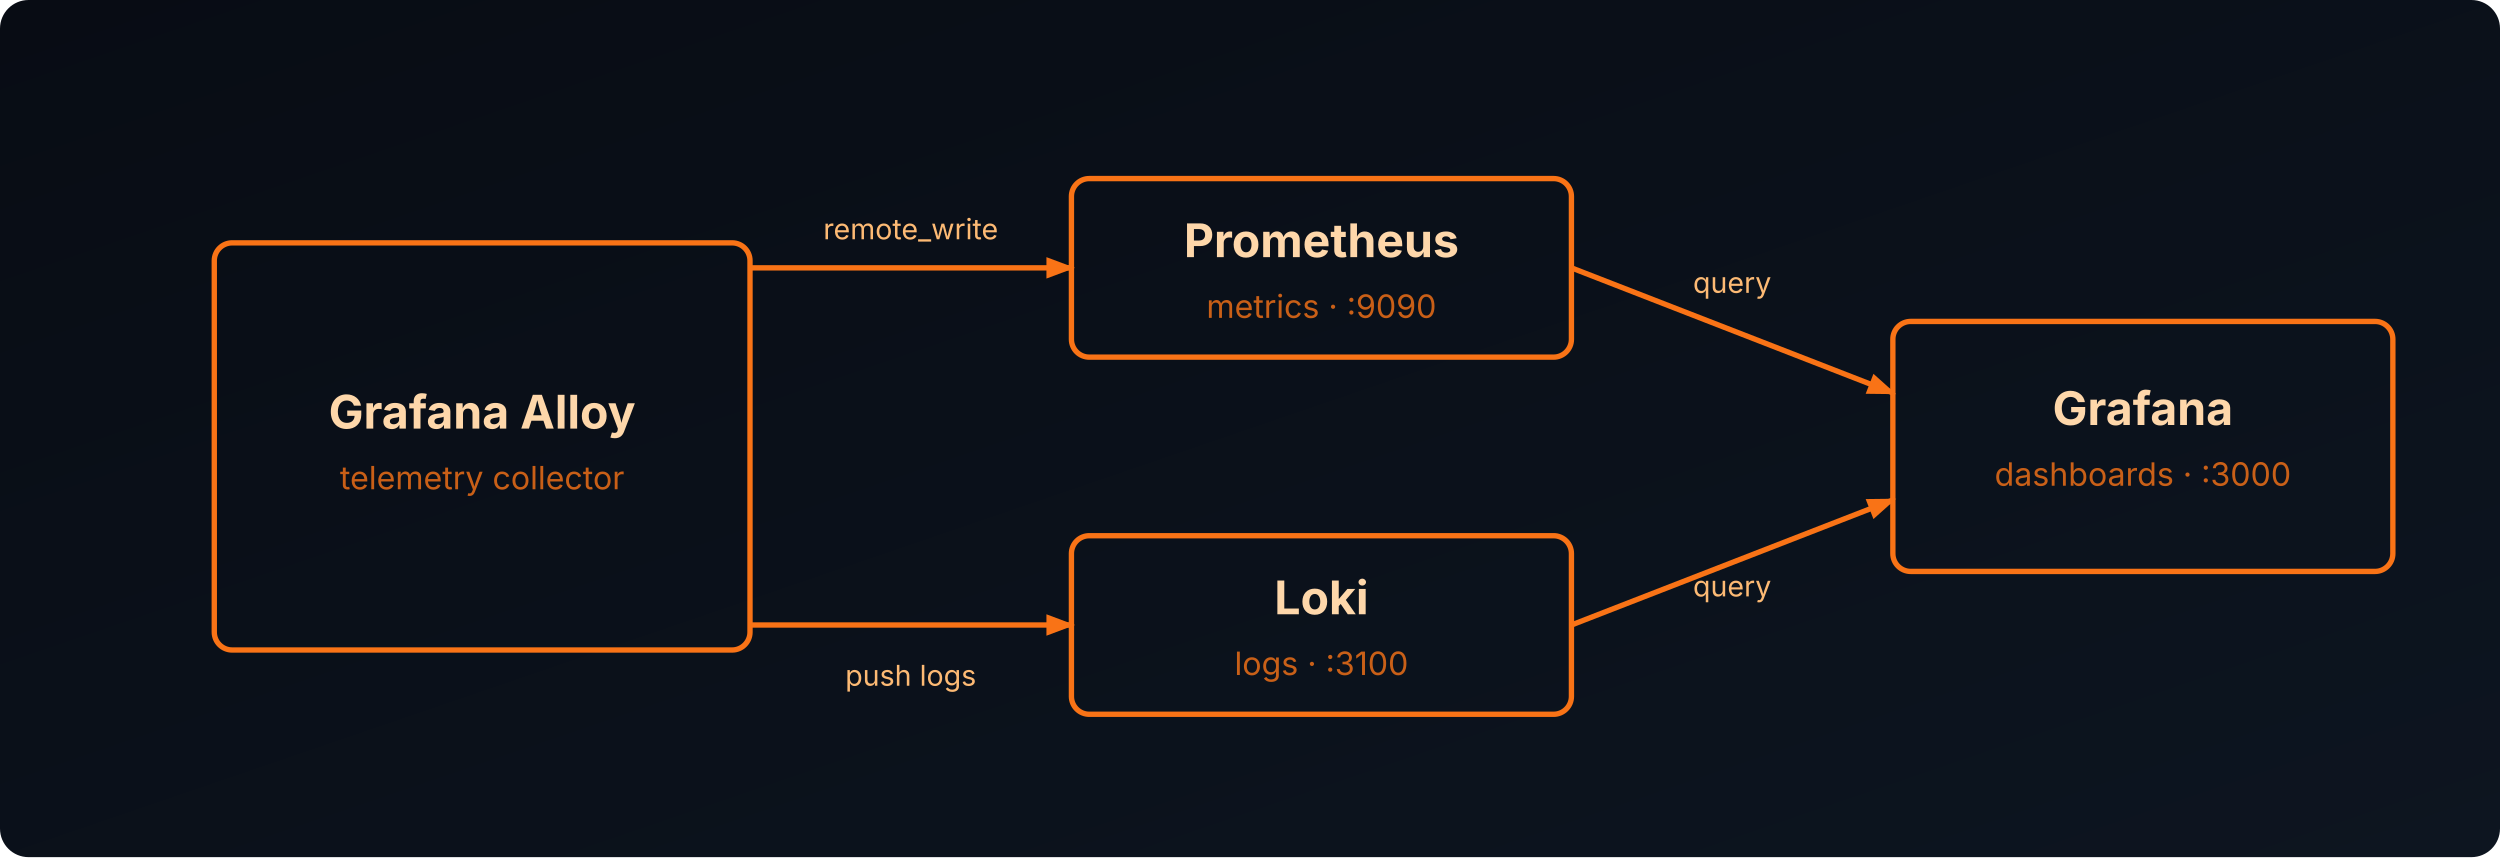
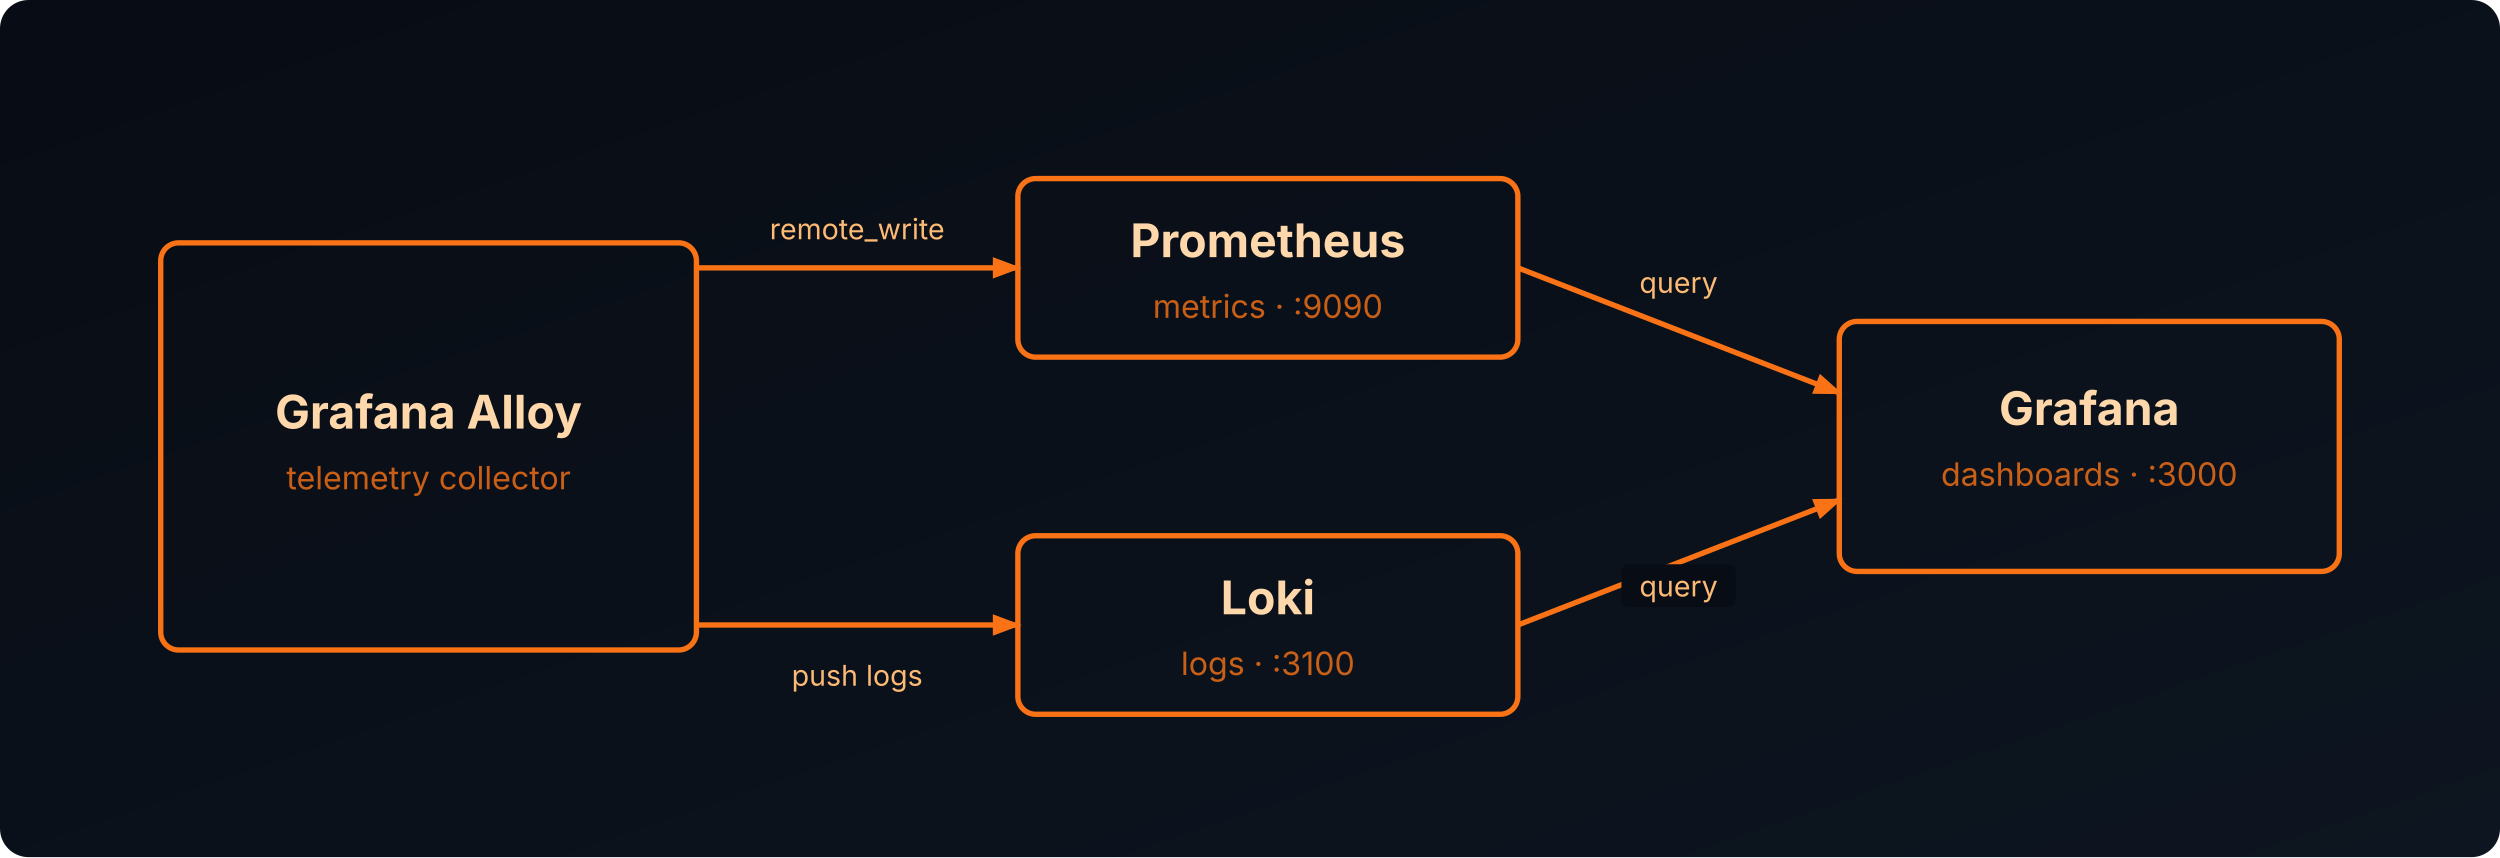
<svg xmlns="http://www.w3.org/2000/svg" viewBox="0 0 700 240" width="700" height="240" font-family="system-ui,-apple-system,BlinkMacSystemFont,'Segoe UI',sans-serif">
  <defs>
    <linearGradient id="bg" x1="0" y1="0" x2="1" y2="1">
      <stop offset="0%" stop-color="#080c14" />
      <stop offset="100%" stop-color="#0d1520" />
    </linearGradient>
    <marker id="arr-orange" markerWidth="8" markerHeight="6" refX="7" refY="3" orient="auto" markerUnits="userSpaceOnUse">
      <polygon points="0,0 8,3 0,6" fill="#f97316" />
    </marker>
  </defs>
  <rect width="700" height="240" fill="url(#bg)" rx="8" />
-   <rect x="60" y="68" width="150" height="114" fill="none" stroke="#f97316" stroke-width="1.5" rx="5" />
-   <text x="135" y="120" text-anchor="middle" font-size="13" font-weight="700" fill="#fed7aa">Grafana Alloy</text>
-   <text x="135" y="137" text-anchor="middle" font-size="9" fill="#f97316" opacity="0.8">telemetry collector</text>
-   <line x1="210" y1="75" x2="300" y2="75" stroke="#f97316" stroke-width="1.5" marker-end="url(#arr-orange)" />
-   <text x="255" y="67" text-anchor="middle" font-size="8" fill="#fdba74">remote_write</text>
-   <line x1="210" y1="175" x2="300" y2="175" stroke="#f97316" stroke-width="1.5" marker-end="url(#arr-orange)" />
-   <text x="255" y="192" text-anchor="middle" font-size="8" fill="#fdba74">push logs</text>
-   <rect x="300" y="50" width="140" height="50" fill="none" stroke="#f97316" stroke-width="1.5" rx="5" />
-   <text x="370" y="72" text-anchor="middle" font-size="13" font-weight="700" fill="#fed7aa">Prometheus</text>
-   <text x="370" y="89" text-anchor="middle" font-size="9" fill="#f97316" opacity="0.8">metrics · :9090</text>
-   <rect x="300" y="150" width="140" height="50" fill="none" stroke="#f97316" stroke-width="1.5" rx="5" />
-   <text x="370" y="172" text-anchor="middle" font-size="13" font-weight="700" fill="#fed7aa">Loki</text>
-   <text x="370" y="189" text-anchor="middle" font-size="9" fill="#f97316" opacity="0.8">logs · :3100</text>
-   <line x1="440" y1="75" x2="530" y2="110" stroke="#f97316" stroke-width="1.5" marker-end="url(#arr-orange)" />
-   <text x="485" y="82" text-anchor="middle" font-size="8" fill="#fdba74">query</text>
-   <line x1="440" y1="175" x2="530" y2="140" stroke="#f97316" stroke-width="1.5" marker-end="url(#arr-orange)" />
-   <text x="485" y="167" text-anchor="middle" font-size="8" fill="#fdba74">query</text>
-   <rect x="530" y="90" width="140" height="70" fill="none" stroke="#f97316" stroke-width="1.5" rx="5" />
-   <text x="600" y="119" text-anchor="middle" font-size="13" font-weight="700" fill="#fed7aa">Grafana</text>
-   <text x="600" y="136" text-anchor="middle" font-size="9" fill="#f97316" opacity="0.8">dashboards · :3000</text>
+   <rect x="45" y="68" width="150" height="114" fill="none" stroke="#f97316" stroke-width="1.5" rx="5" />
+   <text x="120" y="120" text-anchor="middle" font-size="13" font-weight="700" fill="#fed7aa">Grafana Alloy</text>
+   <text x="120" y="137" text-anchor="middle" font-size="9" fill="#f97316" opacity="0.8">telemetry collector</text>
+   <line x1="195" y1="75" x2="285" y2="75" stroke="#f97316" stroke-width="1.5" marker-end="url(#arr-orange)" />
+   <text x="240" y="67" text-anchor="middle" font-size="8" fill="#fdba74">remote_write</text>
+   <line x1="195" y1="175" x2="285" y2="175" stroke="#f97316" stroke-width="1.5" marker-end="url(#arr-orange)" />
+   <text x="240" y="192" text-anchor="middle" font-size="8" fill="#fdba74">push logs</text>
+   <rect x="285" y="50" width="140" height="50" fill="none" stroke="#f97316" stroke-width="1.5" rx="5" />
+   <text x="355" y="72" text-anchor="middle" font-size="13" font-weight="700" fill="#fed7aa">Prometheus</text>
+   <text x="355" y="89" text-anchor="middle" font-size="9" fill="#f97316" opacity="0.8">metrics · :9090</text>
+   <rect x="285" y="150" width="140" height="50" fill="none" stroke="#f97316" stroke-width="1.5" rx="5" />
+   <text x="355" y="172" text-anchor="middle" font-size="13" font-weight="700" fill="#fed7aa">Loki</text>
+   <text x="355" y="189" text-anchor="middle" font-size="9" fill="#f97316" opacity="0.8">logs · :3100</text>
+   <line x1="425" y1="75" x2="515" y2="110" stroke="#f97316" stroke-width="1.5" marker-end="url(#arr-orange)" />
+   <text x="470" y="82" text-anchor="middle" font-size="8" fill="#fdba74">query</text>
+   <line x1="425" y1="175" x2="515" y2="140" stroke="#f97316" stroke-width="1.5" marker-end="url(#arr-orange)" />
+   <rect x="454" y="158" width="32" height="12" fill="#080c14" rx="2" />
+   <text x="470" y="167" text-anchor="middle" font-size="8" fill="#fdba74">query</text>
+   <rect x="515" y="90" width="140" height="70" fill="none" stroke="#f97316" stroke-width="1.5" rx="5" />
+   <text x="585" y="119" text-anchor="middle" font-size="13" font-weight="700" fill="#fed7aa">Grafana</text>
+   <text x="585" y="136" text-anchor="middle" font-size="9" fill="#f97316" opacity="0.8">dashboards · :3000</text>
</svg>
